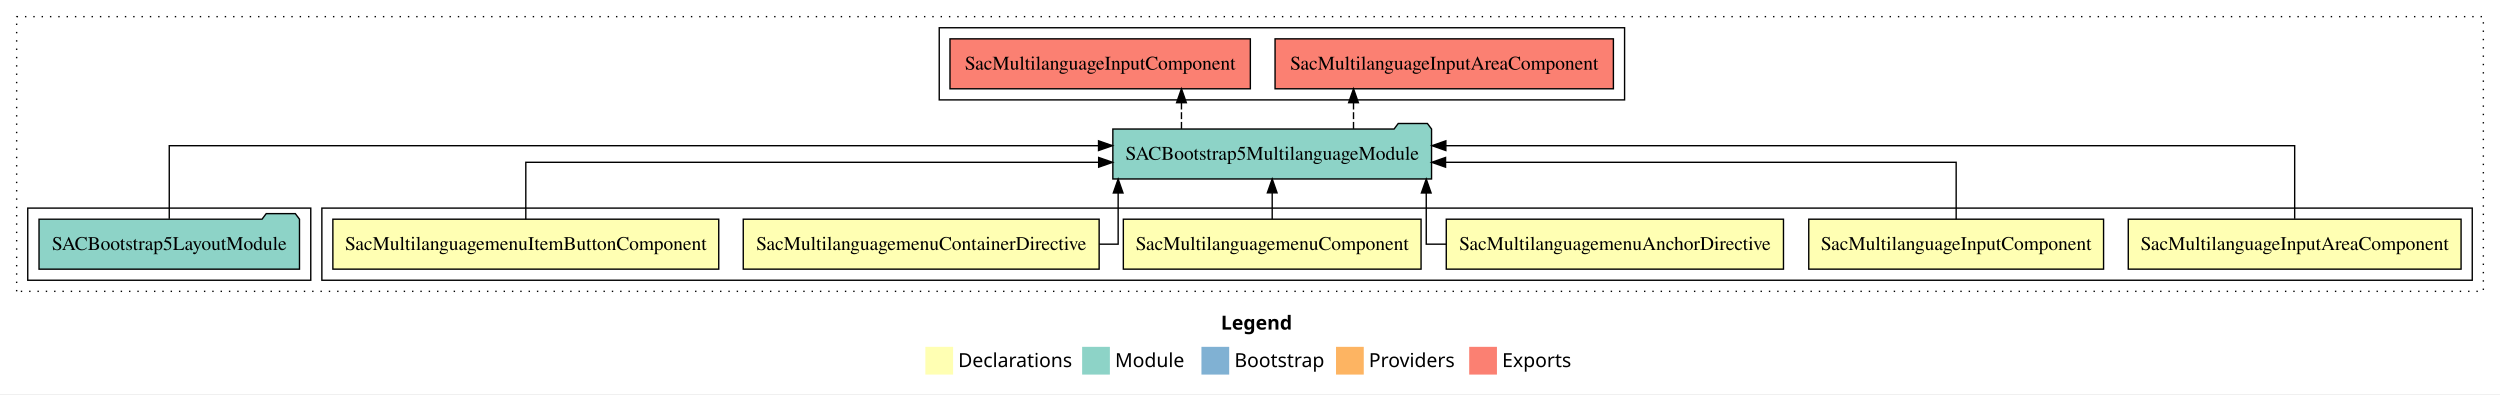
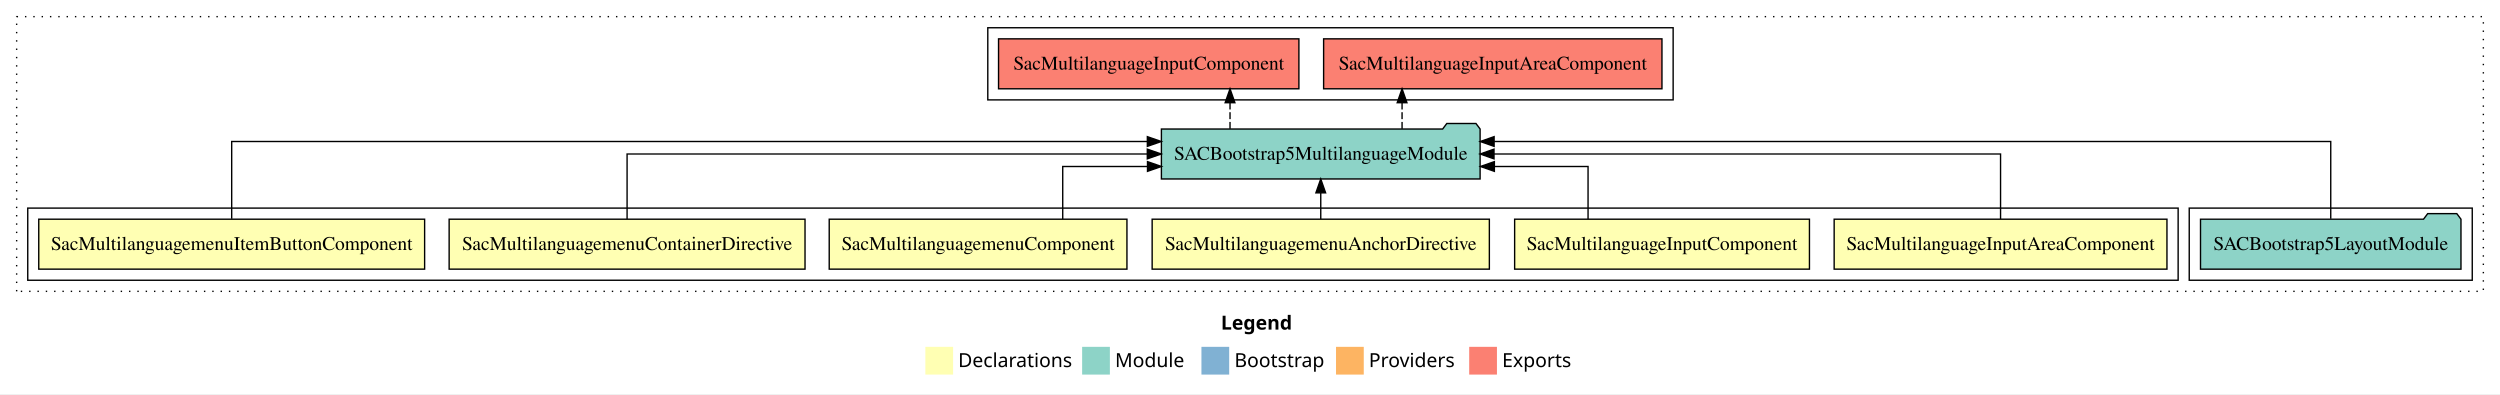
<svg xmlns="http://www.w3.org/2000/svg" width="1802pt" height="284pt" viewBox="0.00 0.00 1802.00 284.00">
  <g id="graph0" class="graph" transform="scale(1 1) rotate(0) translate(4 280)">
    <polygon fill="white" stroke="transparent" points="-4,4 -4,-280 1798,-280 1798,4 -4,4" />
    <text text-anchor="start" x="876.01" y="-42.4" font-family="Times-12" font-weight="bold" font-size="14.00">Legend</text>
    <polygon fill="#ffffb3" stroke="transparent" points="663,-10 663,-30 683,-30 683,-10 663,-10" />
    <text text-anchor="start" x="686.63" y="-15.4" font-family="Times-12" font-size="14.00">  Declarations</text>
    <polygon fill="#8dd3c7" stroke="transparent" points="776,-10 776,-30 796,-30 796,-10 776,-10" />
    <text text-anchor="start" x="799.73" y="-15.4" font-family="Times-12" font-size="14.00">  Module</text>
    <polygon fill="#80b1d3" stroke="transparent" points="862,-10 862,-30 882,-30 882,-10 862,-10" />
    <text text-anchor="start" x="885.78" y="-15.4" font-family="Times-12" font-size="14.00">  Bootstrap</text>
    <polygon fill="#fdb462" stroke="transparent" points="959,-10 959,-30 979,-30 979,-10 959,-10" />
    <text text-anchor="start" x="982.67" y="-15.4" font-family="Times-12" font-size="14.00">  Providers</text>
    <polygon fill="#fb8072" stroke="transparent" points="1055,-10 1055,-30 1075,-30 1075,-10 1055,-10" />
    <text text-anchor="start" x="1078.73" y="-15.4" font-family="Times-12" font-size="14.00">  Exports</text>
    <g id="clust1" class="cluster">
      <polygon fill="none" stroke="black" stroke-dasharray="1,5" points="8,-70 8,-268 1786,-268 1786,-70 8,-70" />
    </g>
-     <g id="clust2" class="cluster">
-       <polygon fill="none" stroke="black" points="228,-78 228,-130 1778,-130 1778,-78 228,-78" />
-     </g>
    <g id="clust10" class="cluster">
-       <polygon fill="none" stroke="black" points="673,-208 673,-260 1167,-260 1167,-208 673,-208" />
+       <polygon fill="none" stroke="black" points="708,-208 708,-260 1202,-260 1202,-208 708,-208" />
    </g>
    <g id="clust9" class="cluster">
-       <polygon fill="none" stroke="black" points="16,-78 16,-130 220,-130 220,-78 16,-78" />
+       <polygon fill="none" stroke="black" points="1574,-78 1574,-130 1778,-130 1778,-78 1574,-78" />
+     </g>
+     <g id="clust2" class="cluster">
+       <polygon fill="none" stroke="black" points="16,-78 16,-130 1566,-130 1566,-78 16,-78" />
    </g>
    <g id="node1" class="node">
-       <polygon fill="#ffffb3" stroke="black" points="1769.94,-122 1530.06,-122 1530.06,-86 1769.94,-86 1769.94,-122" />
-       <text text-anchor="middle" x="1650" y="-99.8" font-family="Times,serif" font-size="14.00">SacMultilanguageInputAreaComponent</text>
+       <polygon fill="#ffffb3" stroke="black" points="1557.94,-122 1318.06,-122 1318.06,-86 1557.94,-86 1557.94,-122" />
+       <text text-anchor="middle" x="1438" y="-99.8" font-family="Times,serif" font-size="14.00">SacMultilanguageInputAreaComponent</text>
    </g>
    <g id="node7" class="node">
-       <polygon fill="#8dd3c7" stroke="black" points="1027.86,-187 1024.86,-191 1003.86,-191 1000.86,-187 798.14,-187 798.14,-151 1027.86,-151 1027.86,-187" />
-       <text text-anchor="middle" x="913" y="-164.8" font-family="Times,serif" font-size="14.00">SACBootstrap5MultilanguageModule</text>
+       <polygon fill="#8dd3c7" stroke="black" points="1062.86,-187 1059.86,-191 1038.86,-191 1035.86,-187 833.14,-187 833.14,-151 1062.86,-151 1062.86,-187" />
+       <text text-anchor="middle" x="948" y="-164.8" font-family="Times,serif" font-size="14.00">SACBootstrap5MultilanguageModule</text>
    </g>
    <g id="edge1" class="edge">
-       <path fill="none" stroke="black" d="M1650,-122.28C1650,-143.32 1650,-175 1650,-175 1650,-175 1038.16,-175 1038.16,-175" />
-       <polygon fill="black" stroke="black" points="1038.16,-171.5 1028.16,-175 1038.16,-178.5 1038.16,-171.5" />
+       <path fill="none" stroke="black" d="M1438,-122.11C1438,-141.34 1438,-169 1438,-169 1438,-169 1072.88,-169 1072.88,-169" />
+       <polygon fill="black" stroke="black" points="1072.88,-165.5 1062.88,-169 1072.88,-172.5 1072.88,-165.5" />
    </g>
    <g id="node2" class="node">
-       <polygon fill="#ffffb3" stroke="black" points="1512.25,-122 1299.75,-122 1299.75,-86 1512.25,-86 1512.25,-122" />
-       <text text-anchor="middle" x="1406" y="-99.8" font-family="Times,serif" font-size="14.00">SacMultilanguageInputComponent</text>
+       <polygon fill="#ffffb3" stroke="black" points="1300.25,-122 1087.75,-122 1087.75,-86 1300.25,-86 1300.25,-122" />
+       <text text-anchor="middle" x="1194" y="-99.8" font-family="Times,serif" font-size="14.00">SacMultilanguageInputComponent</text>
    </g>
    <g id="edge2" class="edge">
-       <path fill="none" stroke="black" d="M1406,-122.02C1406,-139.37 1406,-163 1406,-163 1406,-163 1037.96,-163 1037.96,-163" />
-       <polygon fill="black" stroke="black" points="1037.96,-159.5 1027.96,-163 1037.96,-166.5 1037.96,-159.5" />
+       <path fill="none" stroke="black" d="M1140.67,-122.03C1140.67,-138.4 1140.67,-160 1140.67,-160 1140.67,-160 1073.14,-160 1073.14,-160" />
+       <polygon fill="black" stroke="black" points="1073.14,-156.5 1063.14,-160 1073.14,-163.5 1073.14,-156.5" />
    </g>
    <g id="node3" class="node">
-       <polygon fill="#ffffb3" stroke="black" points="1281.53,-122 1038.47,-122 1038.47,-86 1281.53,-86 1281.53,-122" />
-       <text text-anchor="middle" x="1160" y="-99.8" font-family="Times,serif" font-size="14.00">SacMultilanguagemenuAnchorDirective</text>
+       <polygon fill="#ffffb3" stroke="black" points="1069.53,-122 826.47,-122 826.47,-86 1069.53,-86 1069.53,-122" />
+       <text text-anchor="middle" x="948" y="-99.8" font-family="Times,serif" font-size="14.00">SacMultilanguagemenuAnchorDirective</text>
    </g>
    <g id="edge3" class="edge">
-       <path fill="none" stroke="black" d="M1038.33,-104C1029.54,-104 1024.04,-104 1024.04,-104 1024.04,-104 1024.04,-140.89 1024.04,-140.89" />
-       <polygon fill="black" stroke="black" points="1020.54,-140.89 1024.04,-150.89 1027.54,-140.89 1020.54,-140.89" />
+       <path fill="none" stroke="black" d="M948,-122.11C948,-122.11 948,-140.99 948,-140.99" />
+       <polygon fill="black" stroke="black" points="944.5,-140.99 948,-150.99 951.5,-140.99 944.5,-140.99" />
    </g>
    <g id="node4" class="node">
-       <polygon fill="#ffffb3" stroke="black" points="1020.3,-122 805.7,-122 805.7,-86 1020.3,-86 1020.3,-122" />
-       <text text-anchor="middle" x="913" y="-99.8" font-family="Times,serif" font-size="14.00">SacMultilanguagemenuComponent</text>
+       <polygon fill="#ffffb3" stroke="black" points="808.3,-122 593.7,-122 593.7,-86 808.3,-86 808.3,-122" />
+       <text text-anchor="middle" x="701" y="-99.8" font-family="Times,serif" font-size="14.00">SacMultilanguagemenuComponent</text>
    </g>
    <g id="edge4" class="edge">
-       <path fill="none" stroke="black" d="M913,-122.11C913,-122.11 913,-140.99 913,-140.99" />
-       <polygon fill="black" stroke="black" points="909.5,-140.99 913,-150.99 916.5,-140.99 909.5,-140.99" />
+       <path fill="none" stroke="black" d="M762.01,-122.03C762.01,-138.4 762.01,-160 762.01,-160 762.01,-160 823.12,-160 823.12,-160" />
+       <polygon fill="black" stroke="black" points="823.12,-163.5 833.12,-160 823.12,-156.5 823.12,-163.5" />
    </g>
    <g id="node5" class="node">
-       <polygon fill="#ffffb3" stroke="black" points="788.26,-122 531.74,-122 531.74,-86 788.26,-86 788.26,-122" />
-       <text text-anchor="middle" x="660" y="-99.8" font-family="Times,serif" font-size="14.00">SacMultilanguagemenuContainerDirective</text>
+       <polygon fill="#ffffb3" stroke="black" points="576.26,-122 319.74,-122 319.74,-86 576.26,-86 576.26,-122" />
+       <text text-anchor="middle" x="448" y="-99.8" font-family="Times,serif" font-size="14.00">SacMultilanguagemenuContainerDirective</text>
    </g>
    <g id="edge5" class="edge">
-       <path fill="none" stroke="black" d="M788.35,-104C796.76,-104 801.96,-104 801.96,-104 801.96,-104 801.96,-140.89 801.96,-140.89" />
-       <polygon fill="black" stroke="black" points="798.46,-140.89 801.96,-150.89 805.46,-140.89 798.46,-140.89" />
+       <path fill="none" stroke="black" d="M448,-122.11C448,-141.34 448,-169 448,-169 448,-169 822.98,-169 822.98,-169" />
+       <polygon fill="black" stroke="black" points="822.98,-172.5 832.98,-169 822.98,-165.5 822.98,-172.5" />
    </g>
    <g id="node6" class="node">
-       <polygon fill="#ffffb3" stroke="black" points="514.07,-122 235.93,-122 235.93,-86 514.07,-86 514.07,-122" />
-       <text text-anchor="middle" x="375" y="-99.8" font-family="Times,serif" font-size="14.00">SacMultilanguagemenuItemButtonComponent</text>
+       <polygon fill="#ffffb3" stroke="black" points="302.07,-122 23.93,-122 23.93,-86 302.07,-86 302.07,-122" />
+       <text text-anchor="middle" x="163" y="-99.8" font-family="Times,serif" font-size="14.00">SacMultilanguagemenuItemButtonComponent</text>
    </g>
    <g id="edge6" class="edge">
-       <path fill="none" stroke="black" d="M375,-122.02C375,-139.37 375,-163 375,-163 375,-163 787.92,-163 787.92,-163" />
-       <polygon fill="black" stroke="black" points="787.92,-166.5 797.92,-163 787.92,-159.5 787.92,-166.5" />
+       <path fill="none" stroke="black" d="M163,-122.29C163,-144.21 163,-178 163,-178 163,-178 823.01,-178 823.01,-178" />
+       <polygon fill="black" stroke="black" points="823.01,-181.5 833.01,-178 823.01,-174.5 823.01,-181.5" />
    </g>
    <g id="node9" class="node">
-       <polygon fill="#fb8072" stroke="black" points="1158.94,-252 915.06,-252 915.06,-216 1158.94,-216 1158.94,-252" />
-       <text text-anchor="middle" x="1037" y="-229.8" font-family="Times,serif" font-size="14.00">SacMultilanguageInputAreaComponent </text>
+       <polygon fill="#fb8072" stroke="black" points="1193.94,-252 950.06,-252 950.06,-216 1193.94,-216 1193.94,-252" />
+       <text text-anchor="middle" x="1072" y="-229.8" font-family="Times,serif" font-size="14.00">SacMultilanguageInputAreaComponent </text>
    </g>
    <g id="edge8" class="edge">
-       <path fill="none" stroke="black" stroke-dasharray="5,2" d="M971.61,-187.11C971.61,-187.11 971.61,-205.99 971.61,-205.99" />
-       <polygon fill="black" stroke="black" points="968.11,-205.99 971.61,-215.99 975.11,-205.99 968.11,-205.99" />
+       <path fill="none" stroke="black" stroke-dasharray="5,2" d="M1006.61,-187.11C1006.61,-187.11 1006.61,-205.99 1006.61,-205.99" />
+       <polygon fill="black" stroke="black" points="1003.11,-205.99 1006.61,-215.99 1010.11,-205.99 1003.11,-205.99" />
    </g>
    <g id="node10" class="node">
-       <polygon fill="#fb8072" stroke="black" points="897.25,-252 680.75,-252 680.75,-216 897.25,-216 897.25,-252" />
-       <text text-anchor="middle" x="789" y="-229.8" font-family="Times,serif" font-size="14.00">SacMultilanguageInputComponent </text>
+       <polygon fill="#fb8072" stroke="black" points="932.25,-252 715.75,-252 715.75,-216 932.25,-216 932.25,-252" />
+       <text text-anchor="middle" x="824" y="-229.8" font-family="Times,serif" font-size="14.00">SacMultilanguageInputComponent </text>
    </g>
    <g id="edge9" class="edge">
-       <path fill="none" stroke="black" stroke-dasharray="5,2" d="M847.6,-187.11C847.6,-187.11 847.6,-205.99 847.6,-205.99" />
-       <polygon fill="black" stroke="black" points="844.1,-205.99 847.6,-215.99 851.1,-205.99 844.1,-205.99" />
+       <path fill="none" stroke="black" stroke-dasharray="5,2" d="M882.6,-187.11C882.6,-187.11 882.6,-205.99 882.6,-205.99" />
+       <polygon fill="black" stroke="black" points="879.1,-205.99 882.6,-215.99 886.1,-205.99 879.1,-205.99" />
    </g>
    <g id="node8" class="node">
-       <polygon fill="#8dd3c7" stroke="black" points="211.87,-122 208.87,-126 187.87,-126 184.87,-122 24.13,-122 24.13,-86 211.87,-86 211.87,-122" />
-       <text text-anchor="middle" x="118" y="-99.8" font-family="Times,serif" font-size="14.00">SACBootstrap5LayoutModule</text>
+       <polygon fill="#8dd3c7" stroke="black" points="1769.87,-122 1766.87,-126 1745.87,-126 1742.87,-122 1582.13,-122 1582.13,-86 1769.87,-86 1769.87,-122" />
+       <text text-anchor="middle" x="1676" y="-99.8" font-family="Times,serif" font-size="14.00">SACBootstrap5LayoutModule</text>
    </g>
    <g id="edge7" class="edge">
-       <path fill="none" stroke="black" d="M118,-122.28C118,-143.32 118,-175 118,-175 118,-175 787.82,-175 787.82,-175" />
-       <polygon fill="black" stroke="black" points="787.83,-178.5 797.82,-175 787.82,-171.5 787.83,-178.5" />
+       <path fill="none" stroke="black" d="M1676,-122.29C1676,-144.21 1676,-178 1676,-178 1676,-178 1072.95,-178 1072.95,-178" />
+       <polygon fill="black" stroke="black" points="1072.95,-174.5 1062.95,-178 1072.95,-181.5 1072.95,-174.5" />
    </g>
  </g>
</svg>
